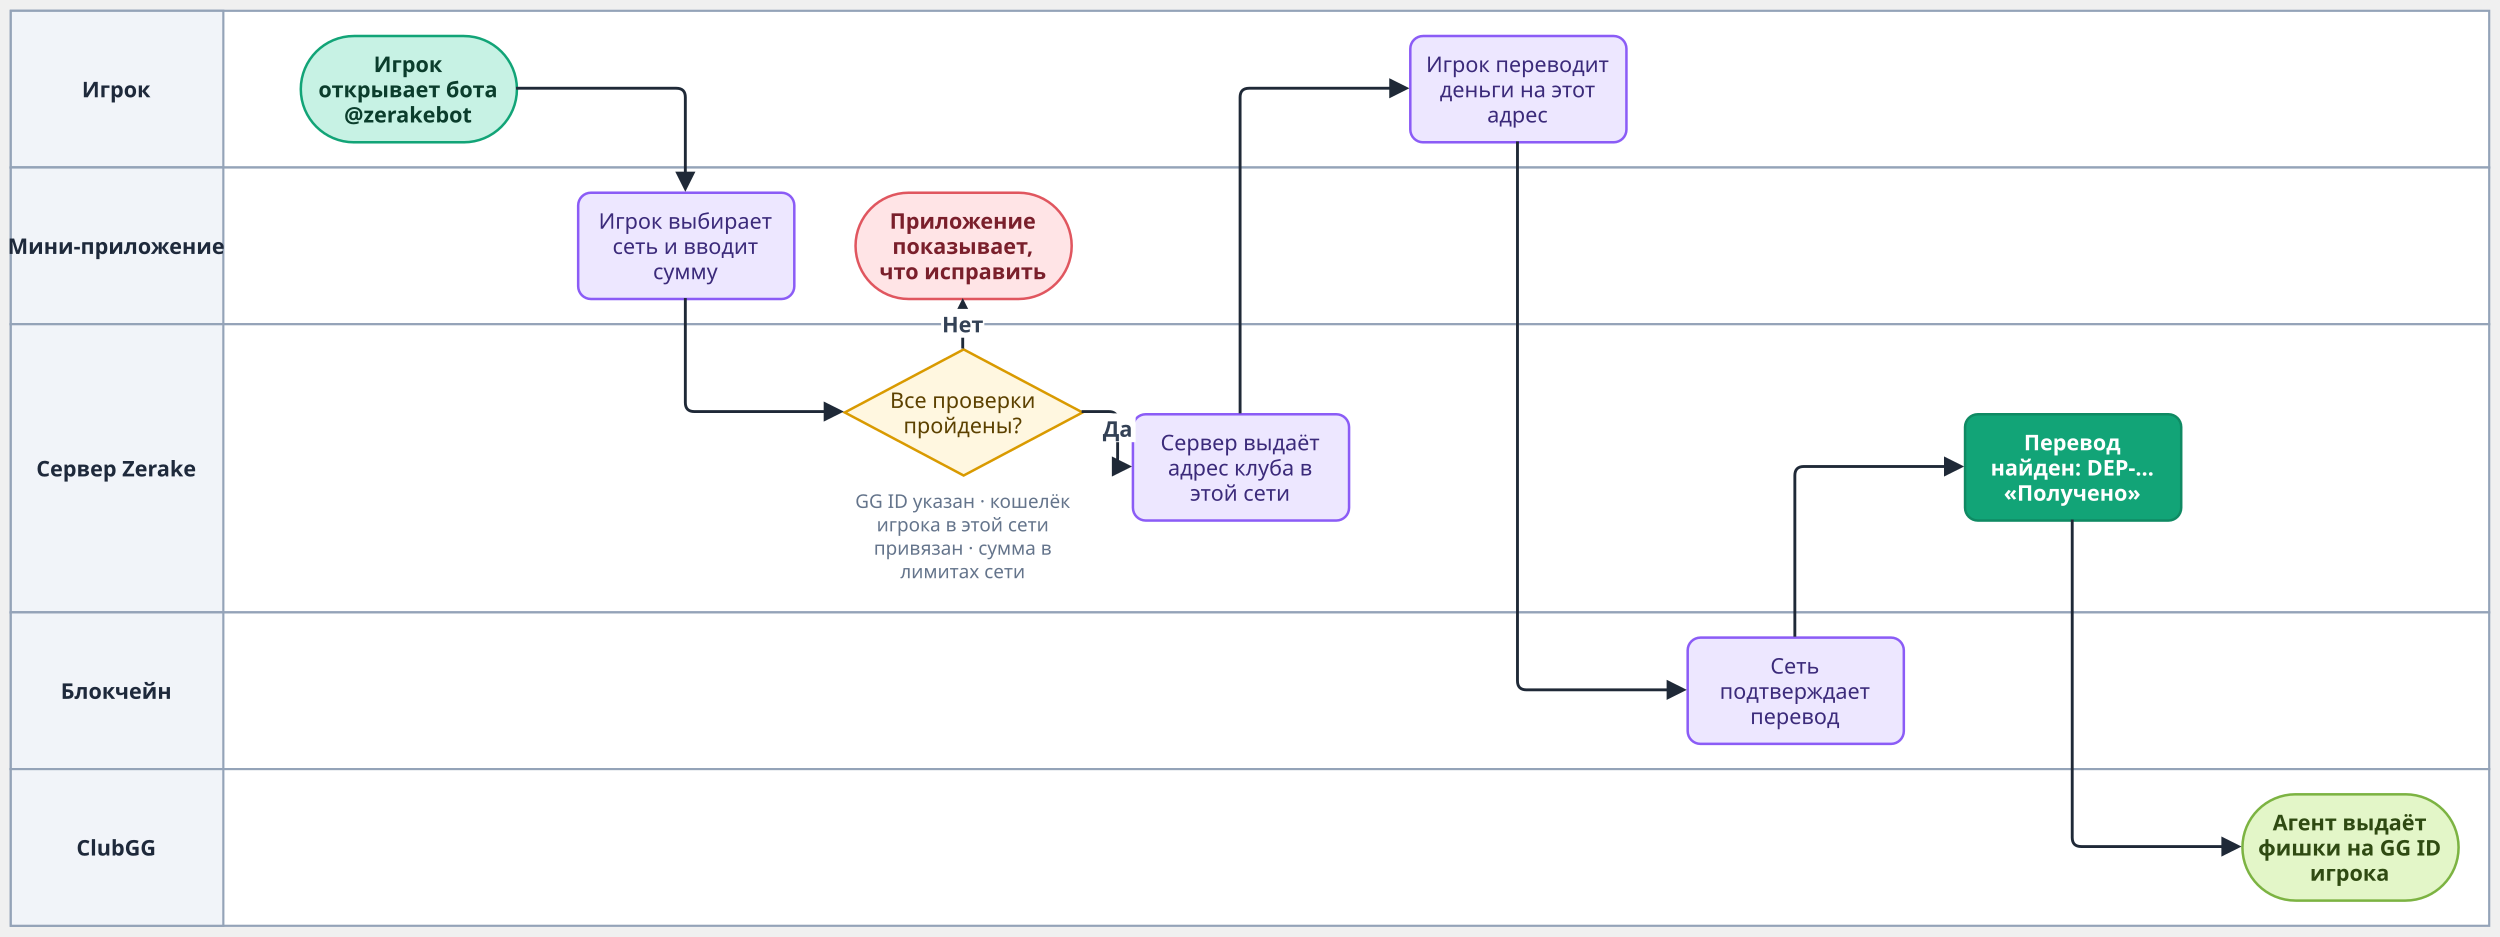
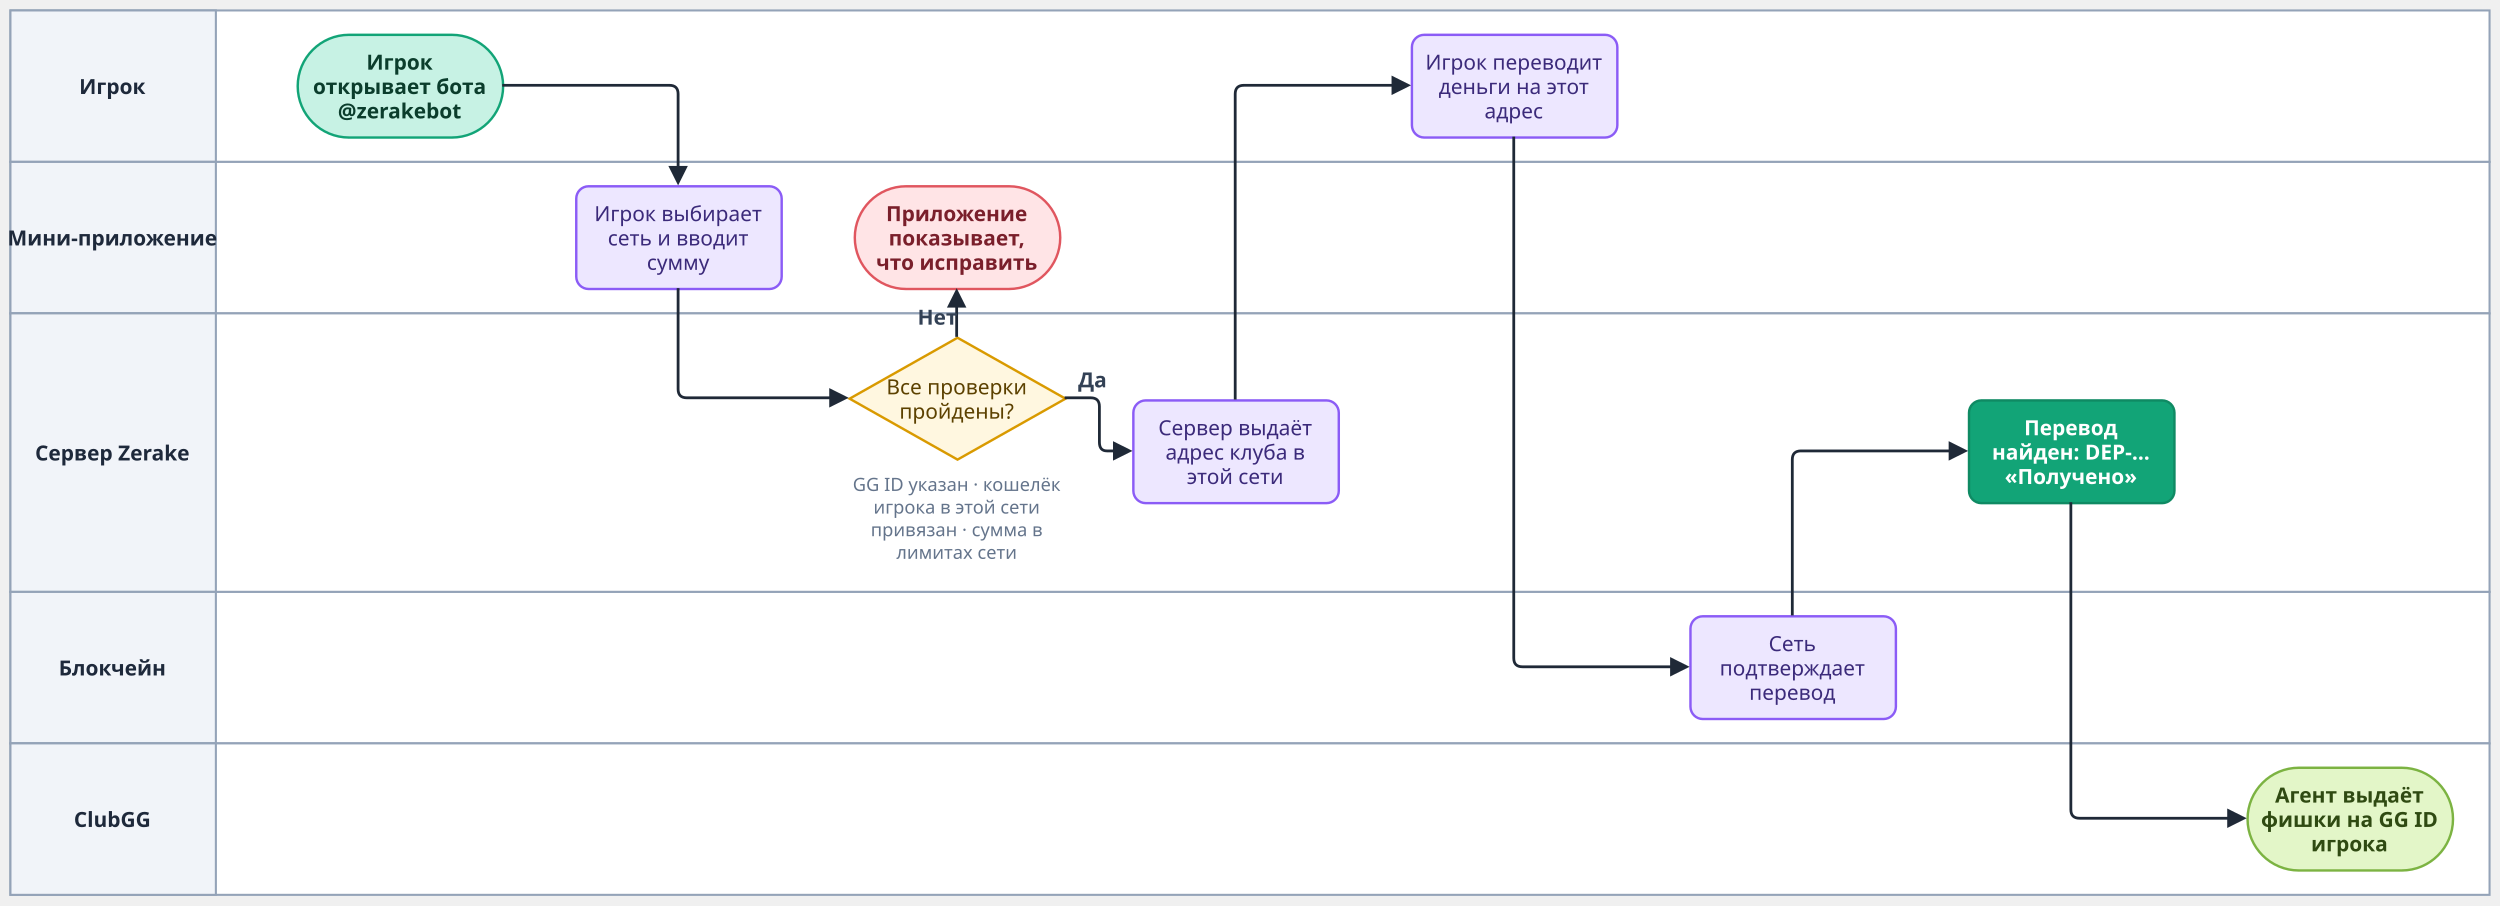
- <svg xmlns="http://www.w3.org/2000/svg" width="1388" height="520" role="img" aria-label="Пополнение: от кошелька игрока до фишек" viewBox="506.5 -4.5 1388 520" style="">
+ <svg xmlns="http://www.w3.org/2000/svg" width="1436" height="520" role="img" aria-label="Пополнение: от кошелька игрока до фишек" viewBox="482.5 -4.5 1436 520" style="">
  <g>
    <g />
-     <g transform="translate(512,1) scale(1)">
-       <g transform="translate(0.5,0.5)" style="visibility: visible;">
-         <rect x="0" y="0" width="1376" height="87" fill="#ffffff" stroke="#94a3b8" stroke-width="1.2" pointer-events="all" style="fill: light-dark(rgb(255, 255, 255), rgb(18, 18, 18)); stroke: light-dark(rgb(148, 163, 184), rgb(87, 100, 118));" />
+     <g transform="translate(488,1) scale(1)">
+       <g transform="translate(0.5,0.5)" style="visibility: visible;">
+         <rect x="0" y="0" width="1424" height="87" fill="#ffffff" stroke="#94a3b8" stroke-width="1.2" pointer-events="all" style="fill: light-dark(rgb(255, 255, 255), rgb(18, 18, 18)); stroke: light-dark(rgb(148, 163, 184), rgb(87, 100, 118));" />
      </g>
      <g transform="translate(0.5,0.5)" style="visibility: visible;">
        <rect x="0" y="0" width="118" height="87" fill="#f1f4f9" stroke="#94a3b8" stroke-width="1.2" pointer-events="all" style="fill: light-dark(rgb(241, 244, 249), rgb(25, 28, 32)); stroke: light-dark(rgb(148, 163, 184), rgb(87, 100, 118));" />
      </g>
      <g style="">
        <g fill="#1E293B" font-family="'Segoe UI'" font-weight="bold" text-anchor="middle" font-size="12px" style="fill: light-dark(rgb(30, 41, 59), rgb(195, 204, 220));">
          <text x="59" y="48.5">Игрок</text>
        </g>
      </g>
      <g transform="translate(0.5,0.5)" style="visibility: visible;">
-         <rect x="0" y="87" width="1376" height="87" fill="#ffffff" stroke="#94a3b8" stroke-width="1.2" pointer-events="all" style="fill: light-dark(rgb(255, 255, 255), rgb(18, 18, 18)); stroke: light-dark(rgb(148, 163, 184), rgb(87, 100, 118));" />
+         <rect x="0" y="87" width="1424" height="87" fill="#ffffff" stroke="#94a3b8" stroke-width="1.2" pointer-events="all" style="fill: light-dark(rgb(255, 255, 255), rgb(18, 18, 18)); stroke: light-dark(rgb(148, 163, 184), rgb(87, 100, 118));" />
      </g>
      <g transform="translate(0.5,0.5)" style="visibility: visible;">
        <rect x="0" y="87" width="118" height="87" fill="#f1f4f9" stroke="#94a3b8" stroke-width="1.2" pointer-events="all" style="fill: light-dark(rgb(241, 244, 249), rgb(25, 28, 32)); stroke: light-dark(rgb(148, 163, 184), rgb(87, 100, 118));" />
      </g>
      <g style="">
        <g fill="#1E293B" font-family="'Segoe UI'" font-weight="bold" text-anchor="middle" font-size="12px" style="fill: light-dark(rgb(30, 41, 59), rgb(195, 204, 220));">
          <text x="59" y="135.5">Мини-приложение</text>
        </g>
      </g>
      <g transform="translate(0.5,0.5)" style="visibility: visible;">
-         <rect x="0" y="174" width="1376" height="160" fill="#ffffff" stroke="#94a3b8" stroke-width="1.2" pointer-events="all" style="fill: light-dark(rgb(255, 255, 255), rgb(18, 18, 18)); stroke: light-dark(rgb(148, 163, 184), rgb(87, 100, 118));" />
+         <rect x="0" y="174" width="1424" height="160" fill="#ffffff" stroke="#94a3b8" stroke-width="1.2" pointer-events="all" style="fill: light-dark(rgb(255, 255, 255), rgb(18, 18, 18)); stroke: light-dark(rgb(148, 163, 184), rgb(87, 100, 118));" />
      </g>
      <g transform="translate(0.5,0.5)" style="visibility: visible;">
        <rect x="0" y="174" width="118" height="160" fill="#f1f4f9" stroke="#94a3b8" stroke-width="1.2" pointer-events="all" style="fill: light-dark(rgb(241, 244, 249), rgb(25, 28, 32)); stroke: light-dark(rgb(148, 163, 184), rgb(87, 100, 118));" />
      </g>
      <g style="">
        <g fill="#1E293B" font-family="'Segoe UI'" font-weight="bold" text-anchor="middle" font-size="12px" style="fill: light-dark(rgb(30, 41, 59), rgb(195, 204, 220));">
          <text x="59" y="259">Сервер Zerake</text>
        </g>
      </g>
      <g transform="translate(0.5,0.5)" style="visibility: visible;">
-         <rect x="0" y="334" width="1376" height="87" fill="#ffffff" stroke="#94a3b8" stroke-width="1.2" pointer-events="all" style="fill: light-dark(rgb(255, 255, 255), rgb(18, 18, 18)); stroke: light-dark(rgb(148, 163, 184), rgb(87, 100, 118));" />
+         <rect x="0" y="334" width="1424" height="87" fill="#ffffff" stroke="#94a3b8" stroke-width="1.2" pointer-events="all" style="fill: light-dark(rgb(255, 255, 255), rgb(18, 18, 18)); stroke: light-dark(rgb(148, 163, 184), rgb(87, 100, 118));" />
      </g>
      <g transform="translate(0.5,0.5)" style="visibility: visible;">
        <rect x="0" y="334" width="118" height="87" fill="#f1f4f9" stroke="#94a3b8" stroke-width="1.2" pointer-events="all" style="fill: light-dark(rgb(241, 244, 249), rgb(25, 28, 32)); stroke: light-dark(rgb(148, 163, 184), rgb(87, 100, 118));" />
      </g>
      <g style="">
        <g fill="#1E293B" font-family="'Segoe UI'" font-weight="bold" text-anchor="middle" font-size="12px" style="fill: light-dark(rgb(30, 41, 59), rgb(195, 204, 220));">
          <text x="59" y="382.5">Блокчейн</text>
        </g>
      </g>
      <g transform="translate(0.5,0.5)" style="visibility: visible;">
-         <rect x="0" y="421" width="1376" height="87" fill="#ffffff" stroke="#94a3b8" stroke-width="1.2" pointer-events="all" style="fill: light-dark(rgb(255, 255, 255), rgb(18, 18, 18)); stroke: light-dark(rgb(148, 163, 184), rgb(87, 100, 118));" />
+         <rect x="0" y="421" width="1424" height="87" fill="#ffffff" stroke="#94a3b8" stroke-width="1.2" pointer-events="all" style="fill: light-dark(rgb(255, 255, 255), rgb(18, 18, 18)); stroke: light-dark(rgb(148, 163, 184), rgb(87, 100, 118));" />
      </g>
      <g transform="translate(0.5,0.5)" style="visibility: visible;">
        <rect x="0" y="421" width="118" height="87" fill="#f1f4f9" stroke="#94a3b8" stroke-width="1.2" pointer-events="all" style="fill: light-dark(rgb(241, 244, 249), rgb(25, 28, 32)); stroke: light-dark(rgb(148, 163, 184), rgb(87, 100, 118));" />
      </g>
      <g style="">
        <g fill="#1E293B" font-family="'Segoe UI'" font-weight="bold" text-anchor="middle" font-size="12px" style="fill: light-dark(rgb(30, 41, 59), rgb(195, 204, 220));">
          <text x="59" y="469.5">ClubGG</text>
        </g>
      </g>
      <g transform="translate(0.5,0.5)" style="visibility: visible;">
-         <rect x="161" y="14" width="120" height="59" rx="29.5" ry="29.5" fill="#c7f2e4" stroke="#12a477" stroke-width="1.4" pointer-events="all" style="fill: light-dark(rgb(199, 242, 228), rgb(9, 46, 34)); stroke: light-dark(rgb(18, 164, 119), rgb(29, 155, 116));" />
+         <rect x="165" y="14" width="118" height="59" rx="29.5" ry="29.5" fill="#c7f2e4" stroke="#12a477" stroke-width="1.4" pointer-events="all" style="fill: light-dark(rgb(199, 242, 228), rgb(9, 46, 34)); stroke: light-dark(rgb(18, 164, 119), rgb(29, 155, 116));" />
      </g>
      <g style="">
        <g fill="#0B3D2C" font-family="'Segoe UI'" font-weight="bold" text-anchor="middle" font-size="12px" style="fill: light-dark(rgb(11, 61, 44), rgb(162, 205, 191));">
-           <text x="221" y="34.5">Игрок</text>
-           <text x="221" y="48.5">открывает бота</text>
-           <text x="221" y="62.5">@zerakebot</text>
-         </g>
-       </g>
-       <g transform="translate(0.5,0.5)" style="visibility: visible;">
-         <rect x="315" y="101" width="120" height="59" rx="7.08" ry="7.08" fill="#ede7ff" stroke="#8b5cf6" stroke-width="1.4" pointer-events="all" style="fill: light-dark(rgb(237, 231, 255), rgb(38, 33, 53)); stroke: light-dark(rgb(139, 92, 246), rgb(162, 122, 254));" />
-       </g>
-       <g style="">
-         <g fill="#3B2A7A" font-family="'Segoe UI'" text-anchor="middle" font-size="12px" style="fill: light-dark(rgb(59, 42, 122), rgb(200, 185, 254));">
-           <text x="375" y="121.5">Игрок выбирает</text>
-           <text x="375" y="135.5">сеть и вводит</text>
-           <text x="375" y="149.5">сумму</text>
-         </g>
-       </g>
-       <g transform="translate(0.5,0.5)" style="visibility: visible;">
-         <rect x="443" y="260" width="172" height="62" fill="none" stroke="white" pointer-events="stroke" visibility="hidden" stroke-width="9" vector-effect="non-scaling-stroke" />
-         <rect x="443" y="260" width="172" height="62" fill="none" stroke="none" pointer-events="all" />
+           <text x="224" y="34.5">Игрок</text>
+           <text x="224" y="48.5">открывает бота</text>
+           <text x="224" y="62.5">@zerakebot</text>
+         </g>
+       </g>
+       <g transform="translate(0.5,0.5)" style="visibility: visible;">
+         <rect x="325" y="101" width="118" height="59" rx="7.08" ry="7.08" fill="#ede7ff" stroke="#8b5cf6" stroke-width="1.4" pointer-events="all" style="fill: light-dark(rgb(237, 231, 255), rgb(38, 33, 53)); stroke: light-dark(rgb(139, 92, 246), rgb(162, 122, 254));" />
+       </g>
+       <g style="">
+         <g fill="#3B2A7A" font-family="'Segoe UI'" text-anchor="middle" font-size="12px" style="fill: light-dark(rgb(59, 42, 122), rgb(200, 185, 254));">
+           <text x="384" y="121.5">Игрок выбирает</text>
+           <text x="384" y="135.5">сеть и вводит</text>
+           <text x="384" y="149.5">сумму</text>
+         </g>
+       </g>
+       <g transform="translate(0.5,0.5)" style="visibility: visible;">
+         <rect x="462" y="260" width="164" height="62" fill="none" stroke="white" pointer-events="stroke" visibility="hidden" stroke-width="9" vector-effect="non-scaling-stroke" />
+         <rect x="462" y="260" width="164" height="62" fill="none" stroke="none" pointer-events="all" />
      </g>
      <g style="">
        <g fill="#64748B" font-family="'Segoe UI'" text-anchor="middle" font-size="10.5px" style="fill: light-dark(rgb(100, 116, 139), rgb(126, 140, 159));">
-           <text x="529" y="276.5">GG ID указан · кошелёк</text>
-           <text x="529" y="289.5">игрока в этой сети</text>
-           <text x="529" y="302.5">привязан · сумма в</text>
-           <text x="529" y="315.5">лимитах сети</text>
-         </g>
-       </g>
-       <g transform="translate(0.5,0.5)" style="visibility: visible;">
-         <path d="M 529 188 L 595 223 L 529 258 L 463 223 Z" fill="#fff7e0" stroke="#d99a00" stroke-width="1.4" stroke-miterlimit="10" pointer-events="all" style="fill: light-dark(rgb(255, 247, 224), rgb(32, 25, 5)); stroke: light-dark(rgb(217, 154, 0), rgb(155, 101, 0));" />
+           <text x="544" y="276.5">GG ID указан · кошелёк</text>
+           <text x="544" y="289.5">игрока в этой сети</text>
+           <text x="544" y="302.5">привязан · сумма в</text>
+           <text x="544" y="315.5">лимитах сети</text>
+         </g>
+       </g>
+       <g transform="translate(0.5,0.5)" style="visibility: visible;">
+         <path d="M 544 188 L 606 223 L 544 258 L 482 223 Z" fill="#fff7e0" stroke="#d99a00" stroke-width="1.4" stroke-miterlimit="10" pointer-events="all" style="fill: light-dark(rgb(255, 247, 224), rgb(32, 25, 5)); stroke: light-dark(rgb(217, 154, 0), rgb(155, 101, 0));" />
      </g>
      <g style="">
        <g fill="#5C4100" font-family="'Segoe UI'" text-anchor="middle" font-size="12px" style="fill: light-dark(rgb(92, 65, 0), rgb(202, 179, 123));">
-           <text x="529" y="221">Все проверки</text>
-           <text x="529" y="235">пройдены?</text>
-         </g>
-       </g>
-       <g transform="translate(0.5,0.5)" style="visibility: visible;">
-         <rect x="469" y="101" width="120" height="59" rx="29.5" ry="29.5" fill="#ffe4e6" stroke="#e0565f" stroke-width="1.4" pointer-events="all" style="fill: light-dark(rgb(255, 228, 230), rgb(54, 31, 33)); stroke: light-dark(rgb(224, 86, 95), rgb(230, 112, 120));" />
+           <text x="544" y="221">Все проверки</text>
+           <text x="544" y="235">пройдены?</text>
+         </g>
+       </g>
+       <g transform="translate(0.5,0.5)" style="visibility: visible;">
+         <rect x="485" y="101" width="118" height="59" rx="29.5" ry="29.5" fill="#ffe4e6" stroke="#e0565f" stroke-width="1.4" pointer-events="all" style="fill: light-dark(rgb(255, 228, 230), rgb(54, 31, 33)); stroke: light-dark(rgb(224, 86, 95), rgb(230, 112, 120));" />
      </g>
      <g style="">
        <g fill="#7A1F2B" font-family="'Segoe UI'" font-weight="bold" text-anchor="middle" font-size="12px" style="fill: light-dark(rgb(122, 31, 43), rgb(253, 175, 185));">
-           <text x="529" y="121.5">Приложение</text>
-           <text x="529" y="135.5">показывает,</text>
-           <text x="529" y="149.5">что исправить</text>
-         </g>
-       </g>
-       <g transform="translate(0.5,0.5)" style="visibility: visible;">
-         <rect x="623" y="224" width="120" height="59" rx="7.08" ry="7.08" fill="#ede7ff" stroke="#8b5cf6" stroke-width="1.4" pointer-events="all" style="fill: light-dark(rgb(237, 231, 255), rgb(38, 33, 53)); stroke: light-dark(rgb(139, 92, 246), rgb(162, 122, 254));" />
-       </g>
-       <g style="">
-         <g fill="#3B2A7A" font-family="'Segoe UI'" text-anchor="middle" font-size="12px" style="fill: light-dark(rgb(59, 42, 122), rgb(200, 185, 254));">
-           <text x="683" y="244.5">Сервер выдаёт</text>
-           <text x="683" y="258.5">адрес клуба в</text>
-           <text x="683" y="272.5">этой сети</text>
-         </g>
-       </g>
-       <g transform="translate(0.5,0.5)" style="visibility: visible;">
-         <rect x="777" y="14" width="120" height="59" rx="7.08" ry="7.08" fill="#ede7ff" stroke="#8b5cf6" stroke-width="1.4" pointer-events="all" style="fill: light-dark(rgb(237, 231, 255), rgb(38, 33, 53)); stroke: light-dark(rgb(139, 92, 246), rgb(162, 122, 254));" />
-       </g>
-       <g style="">
-         <g fill="#3B2A7A" font-family="'Segoe UI'" text-anchor="middle" font-size="12px" style="fill: light-dark(rgb(59, 42, 122), rgb(200, 185, 254));">
-           <text x="837" y="34.5">Игрок переводит</text>
-           <text x="837" y="48.5">деньги на этот</text>
-           <text x="837" y="62.5">адрес</text>
-         </g>
-       </g>
-       <g transform="translate(0.5,0.5)" style="visibility: visible;">
-         <rect x="931" y="348" width="120" height="59" rx="7.08" ry="7.08" fill="#ede7ff" stroke="#8b5cf6" stroke-width="1.4" pointer-events="all" style="fill: light-dark(rgb(237, 231, 255), rgb(38, 33, 53)); stroke: light-dark(rgb(139, 92, 246), rgb(162, 122, 254));" />
-       </g>
-       <g style="">
-         <g fill="#3B2A7A" font-family="'Segoe UI'" text-anchor="middle" font-size="12px" style="fill: light-dark(rgb(59, 42, 122), rgb(200, 185, 254));">
-           <text x="991" y="368.5">Сеть</text>
-           <text x="991" y="382.5">подтверждает</text>
-           <text x="991" y="396.5">перевод</text>
-         </g>
-       </g>
-       <g transform="translate(0.5,0.5)" style="visibility: visible;">
-         <rect x="1085" y="224" width="120" height="59" rx="7.08" ry="7.08" fill="#12a477" stroke="#0f8a63" stroke-width="1.4" pointer-events="all" style="fill: light-dark(rgb(18, 164, 119), rgb(29, 155, 116)); stroke: light-dark(rgb(15, 138, 99), rgb(62, 168, 134));" />
+           <text x="544" y="121.5">Приложение</text>
+           <text x="544" y="135.5">показывает,</text>
+           <text x="544" y="149.5">что исправить</text>
+         </g>
+       </g>
+       <g transform="translate(0.5,0.5)" style="visibility: visible;">
+         <rect x="645" y="224" width="118" height="59" rx="7.08" ry="7.08" fill="#ede7ff" stroke="#8b5cf6" stroke-width="1.4" pointer-events="all" style="fill: light-dark(rgb(237, 231, 255), rgb(38, 33, 53)); stroke: light-dark(rgb(139, 92, 246), rgb(162, 122, 254));" />
+       </g>
+       <g style="">
+         <g fill="#3B2A7A" font-family="'Segoe UI'" text-anchor="middle" font-size="12px" style="fill: light-dark(rgb(59, 42, 122), rgb(200, 185, 254));">
+           <text x="704" y="244.5">Сервер выдаёт</text>
+           <text x="704" y="258.5">адрес клуба в</text>
+           <text x="704" y="272.5">этой сети</text>
+         </g>
+       </g>
+       <g transform="translate(0.5,0.5)" style="visibility: visible;">
+         <rect x="805" y="14" width="118" height="59" rx="7.08" ry="7.08" fill="#ede7ff" stroke="#8b5cf6" stroke-width="1.4" pointer-events="all" style="fill: light-dark(rgb(237, 231, 255), rgb(38, 33, 53)); stroke: light-dark(rgb(139, 92, 246), rgb(162, 122, 254));" />
+       </g>
+       <g style="">
+         <g fill="#3B2A7A" font-family="'Segoe UI'" text-anchor="middle" font-size="12px" style="fill: light-dark(rgb(59, 42, 122), rgb(200, 185, 254));">
+           <text x="864" y="34.5">Игрок переводит</text>
+           <text x="864" y="48.5">деньги на этот</text>
+           <text x="864" y="62.5">адрес</text>
+         </g>
+       </g>
+       <g transform="translate(0.5,0.5)" style="visibility: visible;">
+         <rect x="965" y="348" width="118" height="59" rx="7.08" ry="7.08" fill="#ede7ff" stroke="#8b5cf6" stroke-width="1.4" pointer-events="all" style="fill: light-dark(rgb(237, 231, 255), rgb(38, 33, 53)); stroke: light-dark(rgb(139, 92, 246), rgb(162, 122, 254));" />
+       </g>
+       <g style="">
+         <g fill="#3B2A7A" font-family="'Segoe UI'" text-anchor="middle" font-size="12px" style="fill: light-dark(rgb(59, 42, 122), rgb(200, 185, 254));">
+           <text x="1024" y="368.5">Сеть</text>
+           <text x="1024" y="382.5">подтверждает</text>
+           <text x="1024" y="396.5">перевод</text>
+         </g>
+       </g>
+       <g transform="translate(0.5,0.5)" style="visibility: visible;">
+         <rect x="1125" y="224" width="118" height="59" rx="7.08" ry="7.08" fill="#12a477" stroke="#0f8a63" stroke-width="1.4" pointer-events="all" style="fill: light-dark(rgb(18, 164, 119), rgb(29, 155, 116)); stroke: light-dark(rgb(15, 138, 99), rgb(62, 168, 134));" />
      </g>
      <g style="">
        <g fill="#FFFFFF" font-family="'Segoe UI'" font-weight="bold" text-anchor="middle" font-size="12px" style="fill: light-dark(rgb(255, 255, 255), rgb(18, 18, 18));">
-           <text x="1145" y="244.5">Перевод</text>
-           <text x="1145" y="258.5">найден: DEP-…</text>
-           <text x="1145" y="272.5">«Получено»</text>
-         </g>
-       </g>
-       <g transform="translate(0.5,0.5)" style="visibility: visible;">
-         <rect x="1239" y="435" width="120" height="59" rx="29.5" ry="29.5" fill="#e3f6c8" stroke="#7cb342" stroke-width="1.4" pointer-events="all" style="fill: light-dark(rgb(227, 246, 200), rgb(22, 38, 0)); stroke: light-dark(rgb(124, 179, 66), rgb(69, 117, 20));" />
+           <text x="1184" y="244.5">Перевод</text>
+           <text x="1184" y="258.5">найден: DEP-…</text>
+           <text x="1184" y="272.5">«Получено»</text>
+         </g>
+       </g>
+       <g transform="translate(0.5,0.5)" style="visibility: visible;">
+         <rect x="1285" y="435" width="118" height="59" rx="29.5" ry="29.5" fill="#e3f6c8" stroke="#7cb342" stroke-width="1.4" pointer-events="all" style="fill: light-dark(rgb(227, 246, 200), rgb(22, 38, 0)); stroke: light-dark(rgb(124, 179, 66), rgb(69, 117, 20));" />
      </g>
      <g style="">
        <g fill="#2F4A12" font-family="'Segoe UI'" font-weight="bold" text-anchor="middle" font-size="12px" style="fill: light-dark(rgb(47, 74, 18), rgb(168, 191, 143));">
-           <text x="1299" y="455.5">Агент выдаёт</text>
-           <text x="1299" y="469.5">фишки на GG ID</text>
-           <text x="1299" y="483.5">игрока</text>
-         </g>
-       </g>
-       <g style="visibility: visible;">
-         <path d="M 281 43.5 L 370 43.5 Q 375 43.5 375 48.5 L 375 90.61" fill="none" stroke="white" stroke-width="9.6" stroke-miterlimit="10" pointer-events="stroke" style="stroke: light-dark(rgb(31, 41, 55), rgb(196, 204, 216));" visibility="hidden" vector-effect="non-scaling-stroke" />
-         <path d="M 281 43.5 L 370 43.5 Q 375 43.5 375 48.5 L 375 90.61" fill="none" stroke="#1f2937" stroke-width="1.6" stroke-miterlimit="10" pointer-events="stroke" style="stroke: light-dark(rgb(31, 41, 55), rgb(196, 204, 216));" />
-         <path d="M 375 99.21 L 370.7 90.61 L 379.3 90.61 Z" fill="#1f2937" stroke="#1f2937" stroke-width="1.6" stroke-miterlimit="10" pointer-events="all" style="fill: light-dark(rgb(31, 41, 55), rgb(196, 204, 216)); stroke: light-dark(rgb(31, 41, 55), rgb(196, 204, 216));" />
-       </g>
-       <g style="visibility: visible;">
-         <path d="M 375 160 L 375 218 Q 375 223 380 223 L 452.61 223" fill="none" stroke="white" stroke-width="9.6" stroke-miterlimit="10" pointer-events="stroke" style="stroke: light-dark(rgb(31, 41, 55), rgb(196, 204, 216));" visibility="hidden" vector-effect="non-scaling-stroke" />
-         <path d="M 375 160 L 375 218 Q 375 223 380 223 L 452.61 223" fill="none" stroke="#1f2937" stroke-width="1.6" stroke-miterlimit="10" pointer-events="stroke" style="stroke: light-dark(rgb(31, 41, 55), rgb(196, 204, 216));" />
-         <path d="M 461.21 223 L 452.61 227.3 L 452.61 218.7 Z" fill="#1f2937" stroke="#1f2937" stroke-width="1.6" stroke-miterlimit="10" pointer-events="all" style="fill: light-dark(rgb(31, 41, 55), rgb(196, 204, 216)); stroke: light-dark(rgb(31, 41, 55), rgb(196, 204, 216));" />
-       </g>
-       <g style="visibility: visible;">
-         <path d="M 529 188 L 529 173 Q 529 168 529 173 L 529 176.5 Q 529 180 529 175.19 L 529 170.39" fill="none" stroke="white" stroke-width="9.6" stroke-miterlimit="10" pointer-events="stroke" style="stroke: light-dark(rgb(31, 41, 55), rgb(196, 204, 216));" visibility="hidden" vector-effect="non-scaling-stroke" />
-         <path d="M 529 188 L 529 173 Q 529 168 529 173 L 529 176.5 Q 529 180 529 175.19 L 529 170.39" fill="none" stroke="#1f2937" stroke-width="1.6" stroke-miterlimit="10" pointer-events="stroke" style="stroke: light-dark(rgb(31, 41, 55), rgb(196, 204, 216));" />
-         <path d="M 529 161.79 L 533.3 170.39 L 524.7 170.39 Z" fill="#1f2937" stroke="#1f2937" stroke-width="1.6" stroke-miterlimit="10" pointer-events="all" style="fill: light-dark(rgb(31, 41, 55), rgb(196, 204, 216)); stroke: light-dark(rgb(31, 41, 55), rgb(196, 204, 216));" />
+           <text x="1344" y="455.5">Агент выдаёт</text>
+           <text x="1344" y="469.5">фишки на GG ID</text>
+           <text x="1344" y="483.5">игрока</text>
+         </g>
+       </g>
+       <g style="visibility: visible;">
+         <path d="M 283 43.5 L 379 43.5 Q 384 43.5 384 48.5 L 384 90.61" fill="none" stroke="white" stroke-width="9.6" stroke-miterlimit="10" pointer-events="stroke" style="stroke: light-dark(rgb(31, 41, 55), rgb(196, 204, 216));" visibility="hidden" vector-effect="non-scaling-stroke" />
+         <path d="M 283 43.5 L 379 43.5 Q 384 43.5 384 48.5 L 384 90.61" fill="none" stroke="#1f2937" stroke-width="1.6" stroke-miterlimit="10" pointer-events="stroke" style="stroke: light-dark(rgb(31, 41, 55), rgb(196, 204, 216));" />
+         <path d="M 384 99.21 L 379.7 90.61 L 388.3 90.61 Z" fill="#1f2937" stroke="#1f2937" stroke-width="1.6" stroke-miterlimit="10" pointer-events="all" style="fill: light-dark(rgb(31, 41, 55), rgb(196, 204, 216)); stroke: light-dark(rgb(31, 41, 55), rgb(196, 204, 216));" />
+       </g>
+       <g style="visibility: visible;">
+         <path d="M 384 160 L 384 218 Q 384 223 389 223 L 471.61 223" fill="none" stroke="white" stroke-width="9.6" stroke-miterlimit="10" pointer-events="stroke" style="stroke: light-dark(rgb(31, 41, 55), rgb(196, 204, 216));" visibility="hidden" vector-effect="non-scaling-stroke" />
+         <path d="M 384 160 L 384 218 Q 384 223 389 223 L 471.61 223" fill="none" stroke="#1f2937" stroke-width="1.6" stroke-miterlimit="10" pointer-events="stroke" style="stroke: light-dark(rgb(31, 41, 55), rgb(196, 204, 216));" />
+         <path d="M 480.21 223 L 471.61 227.3 L 471.61 218.7 Z" fill="#1f2937" stroke="#1f2937" stroke-width="1.6" stroke-miterlimit="10" pointer-events="all" style="fill: light-dark(rgb(31, 41, 55), rgb(196, 204, 216)); stroke: light-dark(rgb(31, 41, 55), rgb(196, 204, 216));" />
+       </g>
+       <g style="visibility: visible;">
+         <path d="M 544 188 L 544 173 Q 544 168 544 173 L 544 176.5 Q 544 180 544 175.19 L 544 170.39" fill="none" stroke="white" stroke-width="9.6" stroke-miterlimit="10" pointer-events="stroke" style="stroke: light-dark(rgb(31, 41, 55), rgb(196, 204, 216));" visibility="hidden" vector-effect="non-scaling-stroke" />
+         <path d="M 544 188 L 544 173 Q 544 168 544 173 L 544 176.5 Q 544 180 544 175.19 L 544 170.39" fill="none" stroke="#1f2937" stroke-width="1.6" stroke-miterlimit="10" pointer-events="stroke" style="stroke: light-dark(rgb(31, 41, 55), rgb(196, 204, 216));" />
+         <path d="M 544 161.79 L 548.3 170.39 L 539.7 170.39 Z" fill="#1f2937" stroke="#1f2937" stroke-width="1.6" stroke-miterlimit="10" pointer-events="all" style="fill: light-dark(rgb(31, 41, 55), rgb(196, 204, 216)); stroke: light-dark(rgb(31, 41, 55), rgb(196, 204, 216));" />
      </g>
      <g style="">
        <g fill="#334155" font-family="'Segoe UI'" font-weight="bold" text-anchor="middle" font-size="12px" style="fill: light-dark(rgb(51, 65, 85), rgb(172, 184, 201));">
-           <rect fill="#FFFFFF" stroke="none" x="517" y="166" width="24" height="16" stroke-width="0" style="fill: light-dark(rgb(255, 255, 255), rgb(18, 18, 18));" />
-           <text x="529" y="179">Нет</text>
-         </g>
-       </g>
-       <g style="visibility: visible;">
-         <path d="M 595 223 L 610 223 Q 615 223 615 228 L 615 248.5 Q 615 253.5 613.81 253.5 L 612.61 253.5" fill="none" stroke="white" stroke-width="9.6" stroke-miterlimit="10" pointer-events="stroke" style="stroke: light-dark(rgb(31, 41, 55), rgb(196, 204, 216));" visibility="hidden" vector-effect="non-scaling-stroke" />
-         <path d="M 595 223 L 610 223 Q 615 223 615 228 L 615 248.5 Q 615 253.5 613.81 253.5 L 612.61 253.5" fill="none" stroke="#1f2937" stroke-width="1.6" stroke-miterlimit="10" pointer-events="stroke" style="stroke: light-dark(rgb(31, 41, 55), rgb(196, 204, 216));" />
-         <path d="M 621.21 253.5 L 612.61 257.8 L 612.61 249.2 Z" fill="#1f2937" stroke="#1f2937" stroke-width="1.6" stroke-miterlimit="10" pointer-events="all" style="fill: light-dark(rgb(31, 41, 55), rgb(196, 204, 216)); stroke: light-dark(rgb(31, 41, 55), rgb(196, 204, 216));" />
+           <text x="533" y="181">Нет</text>
+         </g>
+       </g>
+       <g style="visibility: visible;">
+         <path d="M 606 223 L 621 223 Q 626 223 626 228 L 626 248.5 Q 626 253.5 630.31 253.5 L 634.61 253.5" fill="none" stroke="white" stroke-width="9.6" stroke-miterlimit="10" pointer-events="stroke" style="stroke: light-dark(rgb(31, 41, 55), rgb(196, 204, 216));" visibility="hidden" vector-effect="non-scaling-stroke" />
+         <path d="M 606 223 L 621 223 Q 626 223 626 228 L 626 248.5 Q 626 253.5 630.31 253.5 L 634.61 253.5" fill="none" stroke="#1f2937" stroke-width="1.6" stroke-miterlimit="10" pointer-events="stroke" style="stroke: light-dark(rgb(31, 41, 55), rgb(196, 204, 216));" />
+         <path d="M 643.21 253.5 L 634.61 257.8 L 634.61 249.2 Z" fill="#1f2937" stroke="#1f2937" stroke-width="1.6" stroke-miterlimit="10" pointer-events="all" style="fill: light-dark(rgb(31, 41, 55), rgb(196, 204, 216)); stroke: light-dark(rgb(31, 41, 55), rgb(196, 204, 216));" />
      </g>
      <g style="">
        <g fill="#334155" font-family="'Segoe UI'" font-weight="bold" text-anchor="middle" font-size="12px" style="fill: light-dark(rgb(51, 65, 85), rgb(172, 184, 201));">
-           <rect fill="#FFFFFF" stroke="none" x="605" y="224" width="20" height="16" stroke-width="0" style="fill: light-dark(rgb(255, 255, 255), rgb(18, 18, 18));" />
-           <text x="615" y="237">Да</text>
-         </g>
-       </g>
-       <g style="visibility: visible;">
-         <path d="M 683 224 L 683 48.5 Q 683 43.5 688 43.5 L 766.61 43.5" fill="none" stroke="white" stroke-width="9.6" stroke-miterlimit="10" pointer-events="stroke" style="stroke: light-dark(rgb(31, 41, 55), rgb(196, 204, 216));" visibility="hidden" vector-effect="non-scaling-stroke" />
-         <path d="M 683 224 L 683 48.5 Q 683 43.5 688 43.5 L 766.61 43.5" fill="none" stroke="#1f2937" stroke-width="1.6" stroke-miterlimit="10" pointer-events="stroke" style="stroke: light-dark(rgb(31, 41, 55), rgb(196, 204, 216));" />
-         <path d="M 775.21 43.5 L 766.61 47.8 L 766.61 39.2 Z" fill="#1f2937" stroke="#1f2937" stroke-width="1.6" stroke-miterlimit="10" pointer-events="all" style="fill: light-dark(rgb(31, 41, 55), rgb(196, 204, 216)); stroke: light-dark(rgb(31, 41, 55), rgb(196, 204, 216));" />
-       </g>
-       <g style="visibility: visible;">
-         <path d="M 837 73 L 837 372.5 Q 837 377.5 842 377.5 L 920.61 377.5" fill="none" stroke="white" stroke-width="9.6" stroke-miterlimit="10" pointer-events="stroke" style="stroke: light-dark(rgb(31, 41, 55), rgb(196, 204, 216));" visibility="hidden" vector-effect="non-scaling-stroke" />
-         <path d="M 837 73 L 837 372.5 Q 837 377.5 842 377.5 L 920.61 377.5" fill="none" stroke="#1f2937" stroke-width="1.6" stroke-miterlimit="10" pointer-events="stroke" style="stroke: light-dark(rgb(31, 41, 55), rgb(196, 204, 216));" />
-         <path d="M 929.21 377.5 L 920.61 381.8 L 920.61 373.2 Z" fill="#1f2937" stroke="#1f2937" stroke-width="1.6" stroke-miterlimit="10" pointer-events="all" style="fill: light-dark(rgb(31, 41, 55), rgb(196, 204, 216)); stroke: light-dark(rgb(31, 41, 55), rgb(196, 204, 216));" />
-       </g>
-       <g style="visibility: visible;">
-         <path d="M 991 348 L 991 258.5 Q 991 253.5 996 253.5 L 1074.61 253.5" fill="none" stroke="white" stroke-width="9.6" stroke-miterlimit="10" pointer-events="stroke" style="stroke: light-dark(rgb(31, 41, 55), rgb(196, 204, 216));" visibility="hidden" vector-effect="non-scaling-stroke" />
-         <path d="M 991 348 L 991 258.5 Q 991 253.5 996 253.5 L 1074.61 253.5" fill="none" stroke="#1f2937" stroke-width="1.6" stroke-miterlimit="10" pointer-events="stroke" style="stroke: light-dark(rgb(31, 41, 55), rgb(196, 204, 216));" />
-         <path d="M 1083.21 253.5 L 1074.61 257.8 L 1074.61 249.2 Z" fill="#1f2937" stroke="#1f2937" stroke-width="1.6" stroke-miterlimit="10" pointer-events="all" style="fill: light-dark(rgb(31, 41, 55), rgb(196, 204, 216)); stroke: light-dark(rgb(31, 41, 55), rgb(196, 204, 216));" />
-       </g>
-       <g style="visibility: visible;">
-         <path d="M 1145 283 L 1145 459.5 Q 1145 464.5 1150 464.5 L 1228.61 464.5" fill="none" stroke="white" stroke-width="9.6" stroke-miterlimit="10" pointer-events="stroke" style="stroke: light-dark(rgb(31, 41, 55), rgb(196, 204, 216));" visibility="hidden" vector-effect="non-scaling-stroke" />
-         <path d="M 1145 283 L 1145 459.5 Q 1145 464.5 1150 464.5 L 1228.61 464.5" fill="none" stroke="#1f2937" stroke-width="1.6" stroke-miterlimit="10" pointer-events="stroke" style="stroke: light-dark(rgb(31, 41, 55), rgb(196, 204, 216));" />
-         <path d="M 1237.21 464.5 L 1228.61 468.8 L 1228.61 460.2 Z" fill="#1f2937" stroke="#1f2937" stroke-width="1.6" stroke-miterlimit="10" pointer-events="all" style="fill: light-dark(rgb(31, 41, 55), rgb(196, 204, 216)); stroke: light-dark(rgb(31, 41, 55), rgb(196, 204, 216));" />
+           <text x="622" y="217">Да</text>
+         </g>
+       </g>
+       <g style="visibility: visible;">
+         <path d="M 704 224 L 704 48.5 Q 704 43.5 709 43.5 L 794.61 43.5" fill="none" stroke="white" stroke-width="9.6" stroke-miterlimit="10" pointer-events="stroke" style="stroke: light-dark(rgb(31, 41, 55), rgb(196, 204, 216));" visibility="hidden" vector-effect="non-scaling-stroke" />
+         <path d="M 704 224 L 704 48.5 Q 704 43.5 709 43.5 L 794.61 43.5" fill="none" stroke="#1f2937" stroke-width="1.6" stroke-miterlimit="10" pointer-events="stroke" style="stroke: light-dark(rgb(31, 41, 55), rgb(196, 204, 216));" />
+         <path d="M 803.21 43.5 L 794.61 47.8 L 794.61 39.2 Z" fill="#1f2937" stroke="#1f2937" stroke-width="1.6" stroke-miterlimit="10" pointer-events="all" style="fill: light-dark(rgb(31, 41, 55), rgb(196, 204, 216)); stroke: light-dark(rgb(31, 41, 55), rgb(196, 204, 216));" />
+       </g>
+       <g style="visibility: visible;">
+         <path d="M 864 73 L 864 372.5 Q 864 377.5 869 377.5 L 954.61 377.5" fill="none" stroke="white" stroke-width="9.6" stroke-miterlimit="10" pointer-events="stroke" style="stroke: light-dark(rgb(31, 41, 55), rgb(196, 204, 216));" visibility="hidden" vector-effect="non-scaling-stroke" />
+         <path d="M 864 73 L 864 372.5 Q 864 377.5 869 377.5 L 954.61 377.5" fill="none" stroke="#1f2937" stroke-width="1.6" stroke-miterlimit="10" pointer-events="stroke" style="stroke: light-dark(rgb(31, 41, 55), rgb(196, 204, 216));" />
+         <path d="M 963.21 377.5 L 954.61 381.8 L 954.61 373.2 Z" fill="#1f2937" stroke="#1f2937" stroke-width="1.6" stroke-miterlimit="10" pointer-events="all" style="fill: light-dark(rgb(31, 41, 55), rgb(196, 204, 216)); stroke: light-dark(rgb(31, 41, 55), rgb(196, 204, 216));" />
+       </g>
+       <g style="visibility: visible;">
+         <path d="M 1024 348 L 1024 258.5 Q 1024 253.5 1029 253.5 L 1114.61 253.5" fill="none" stroke="white" stroke-width="9.6" stroke-miterlimit="10" pointer-events="stroke" style="stroke: light-dark(rgb(31, 41, 55), rgb(196, 204, 216));" visibility="hidden" vector-effect="non-scaling-stroke" />
+         <path d="M 1024 348 L 1024 258.5 Q 1024 253.5 1029 253.5 L 1114.61 253.5" fill="none" stroke="#1f2937" stroke-width="1.6" stroke-miterlimit="10" pointer-events="stroke" style="stroke: light-dark(rgb(31, 41, 55), rgb(196, 204, 216));" />
+         <path d="M 1123.21 253.5 L 1114.61 257.8 L 1114.61 249.2 Z" fill="#1f2937" stroke="#1f2937" stroke-width="1.6" stroke-miterlimit="10" pointer-events="all" style="fill: light-dark(rgb(31, 41, 55), rgb(196, 204, 216)); stroke: light-dark(rgb(31, 41, 55), rgb(196, 204, 216));" />
+       </g>
+       <g style="visibility: visible;">
+         <path d="M 1184 283 L 1184 459.5 Q 1184 464.5 1189 464.5 L 1274.61 464.5" fill="none" stroke="white" stroke-width="9.6" stroke-miterlimit="10" pointer-events="stroke" style="stroke: light-dark(rgb(31, 41, 55), rgb(196, 204, 216));" visibility="hidden" vector-effect="non-scaling-stroke" />
+         <path d="M 1184 283 L 1184 459.5 Q 1184 464.5 1189 464.5 L 1274.61 464.5" fill="none" stroke="#1f2937" stroke-width="1.6" stroke-miterlimit="10" pointer-events="stroke" style="stroke: light-dark(rgb(31, 41, 55), rgb(196, 204, 216));" />
+         <path d="M 1283.21 464.5 L 1274.61 468.8 L 1274.61 460.2 Z" fill="#1f2937" stroke="#1f2937" stroke-width="1.6" stroke-miterlimit="10" pointer-events="all" style="fill: light-dark(rgb(31, 41, 55), rgb(196, 204, 216)); stroke: light-dark(rgb(31, 41, 55), rgb(196, 204, 216));" />
      </g>
    </g>
    <g />
    <g />
  </g>
</svg>
